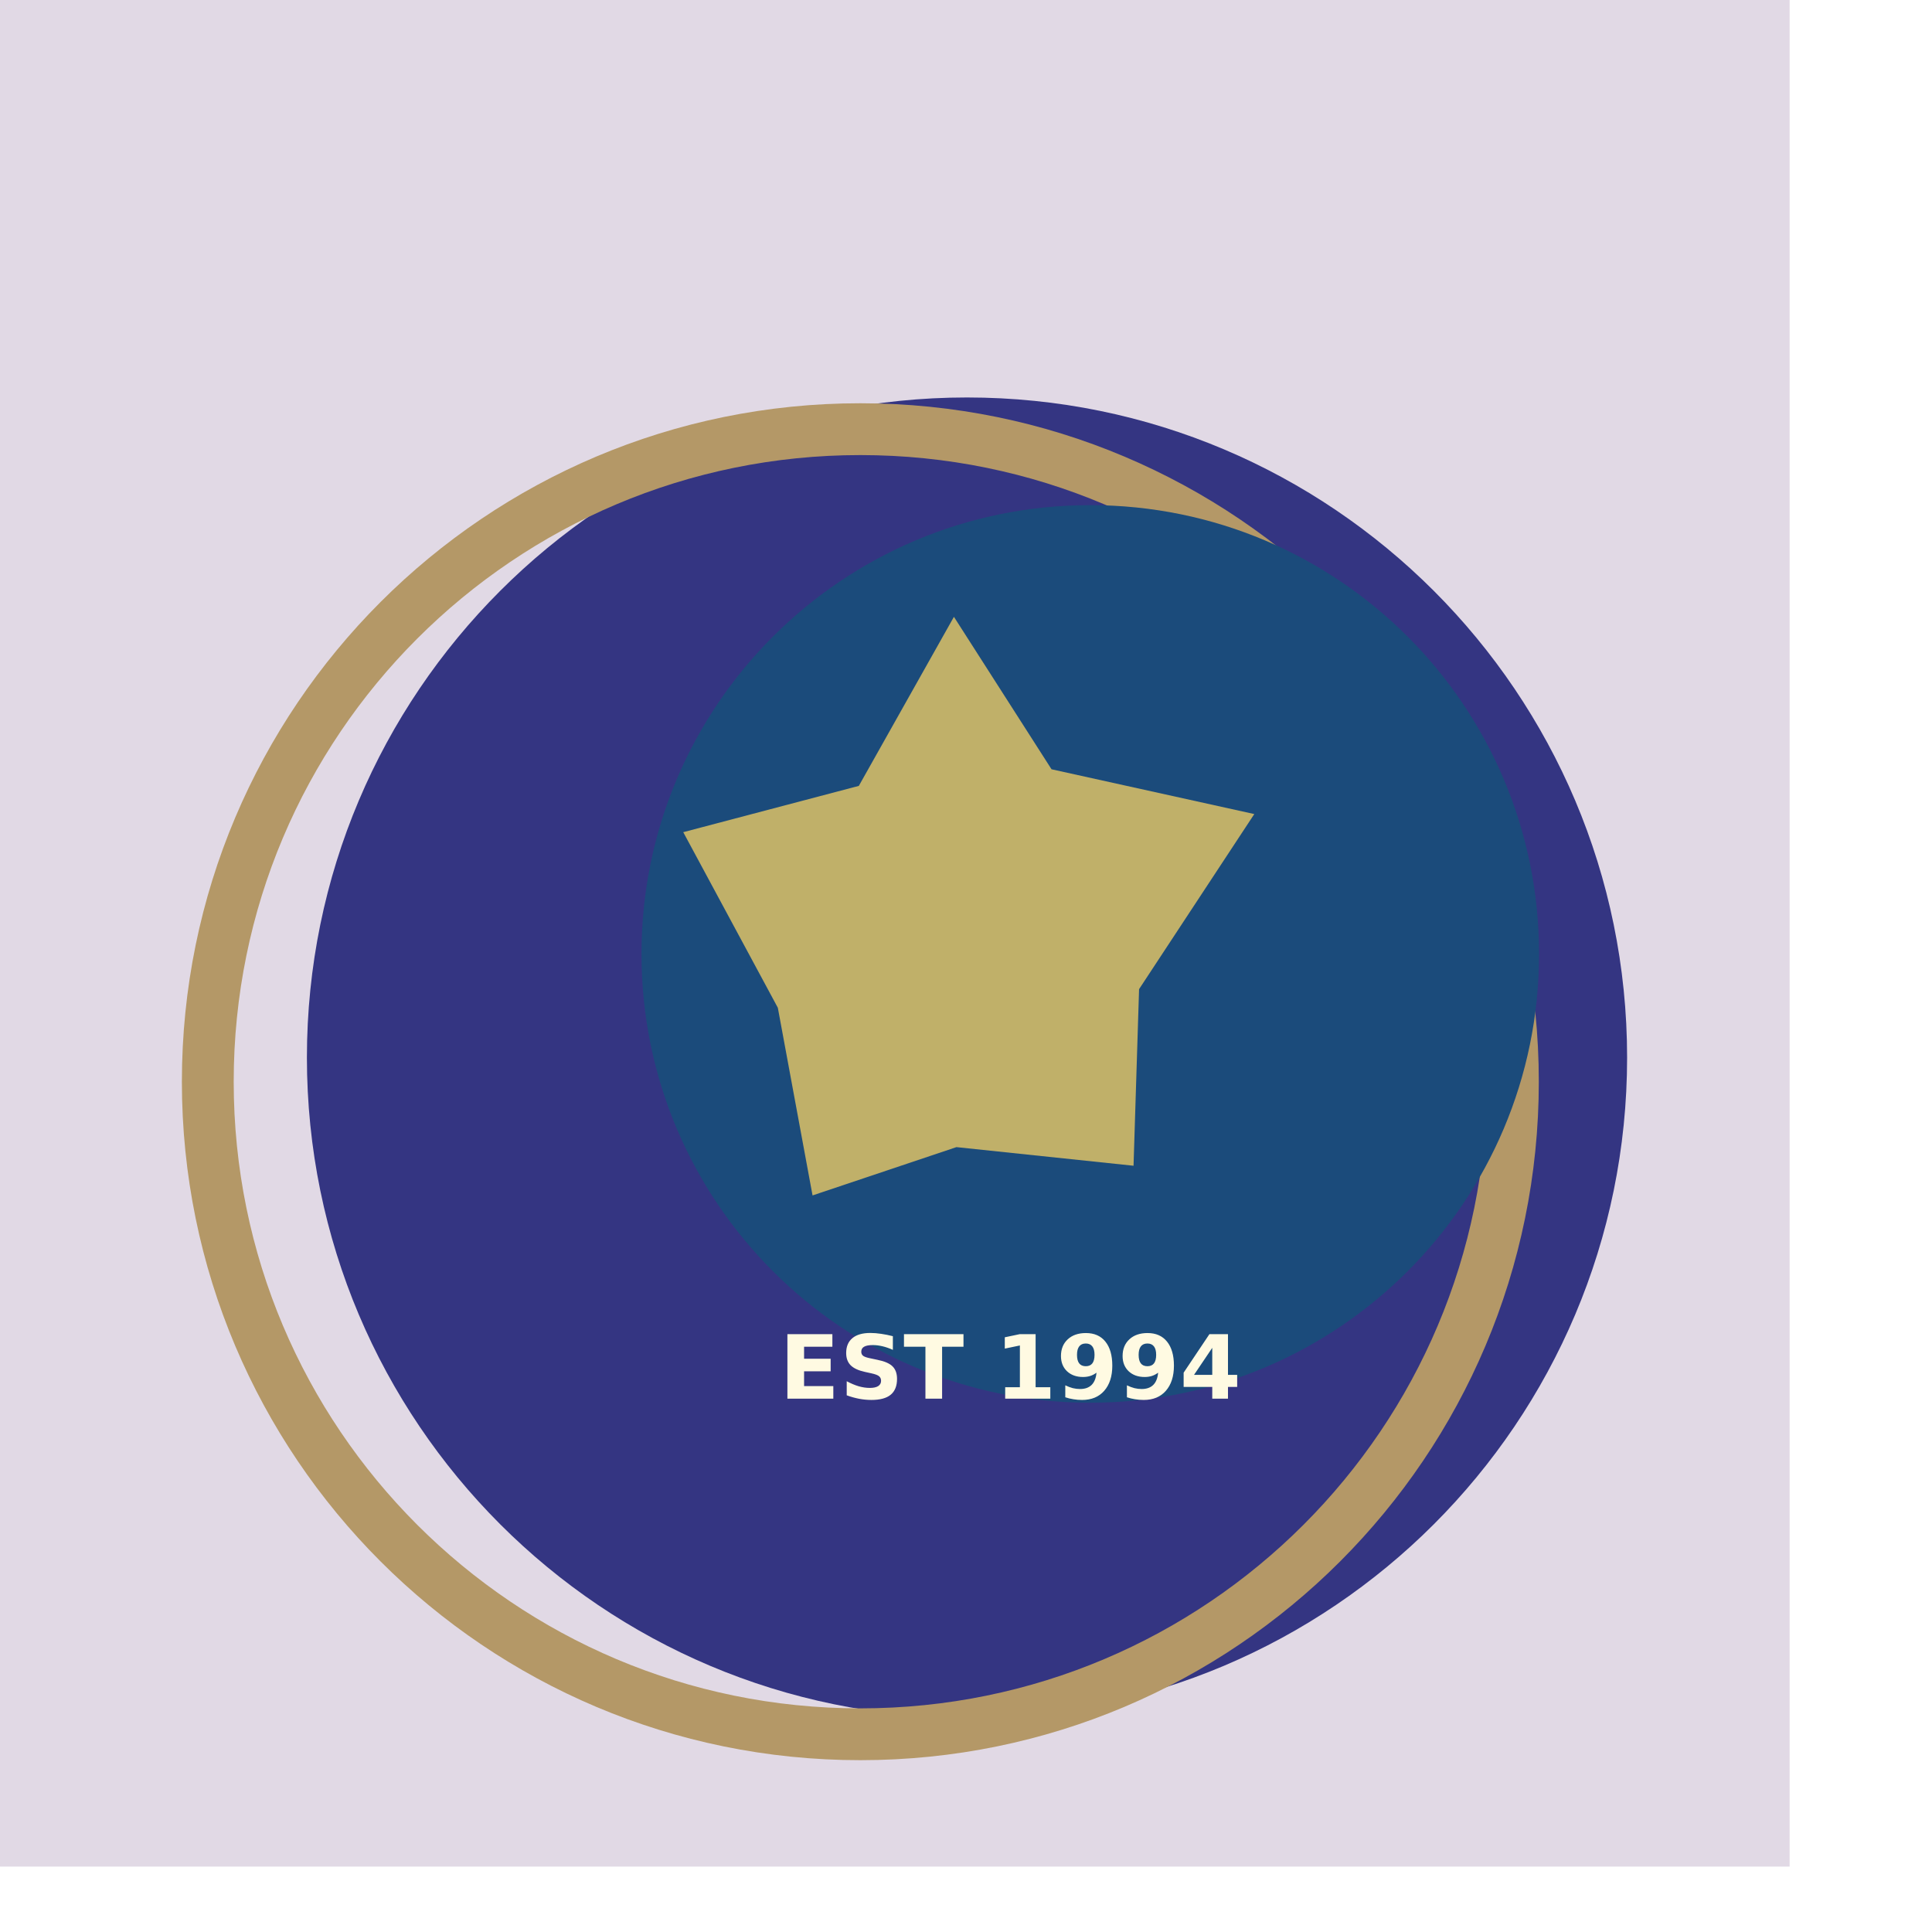
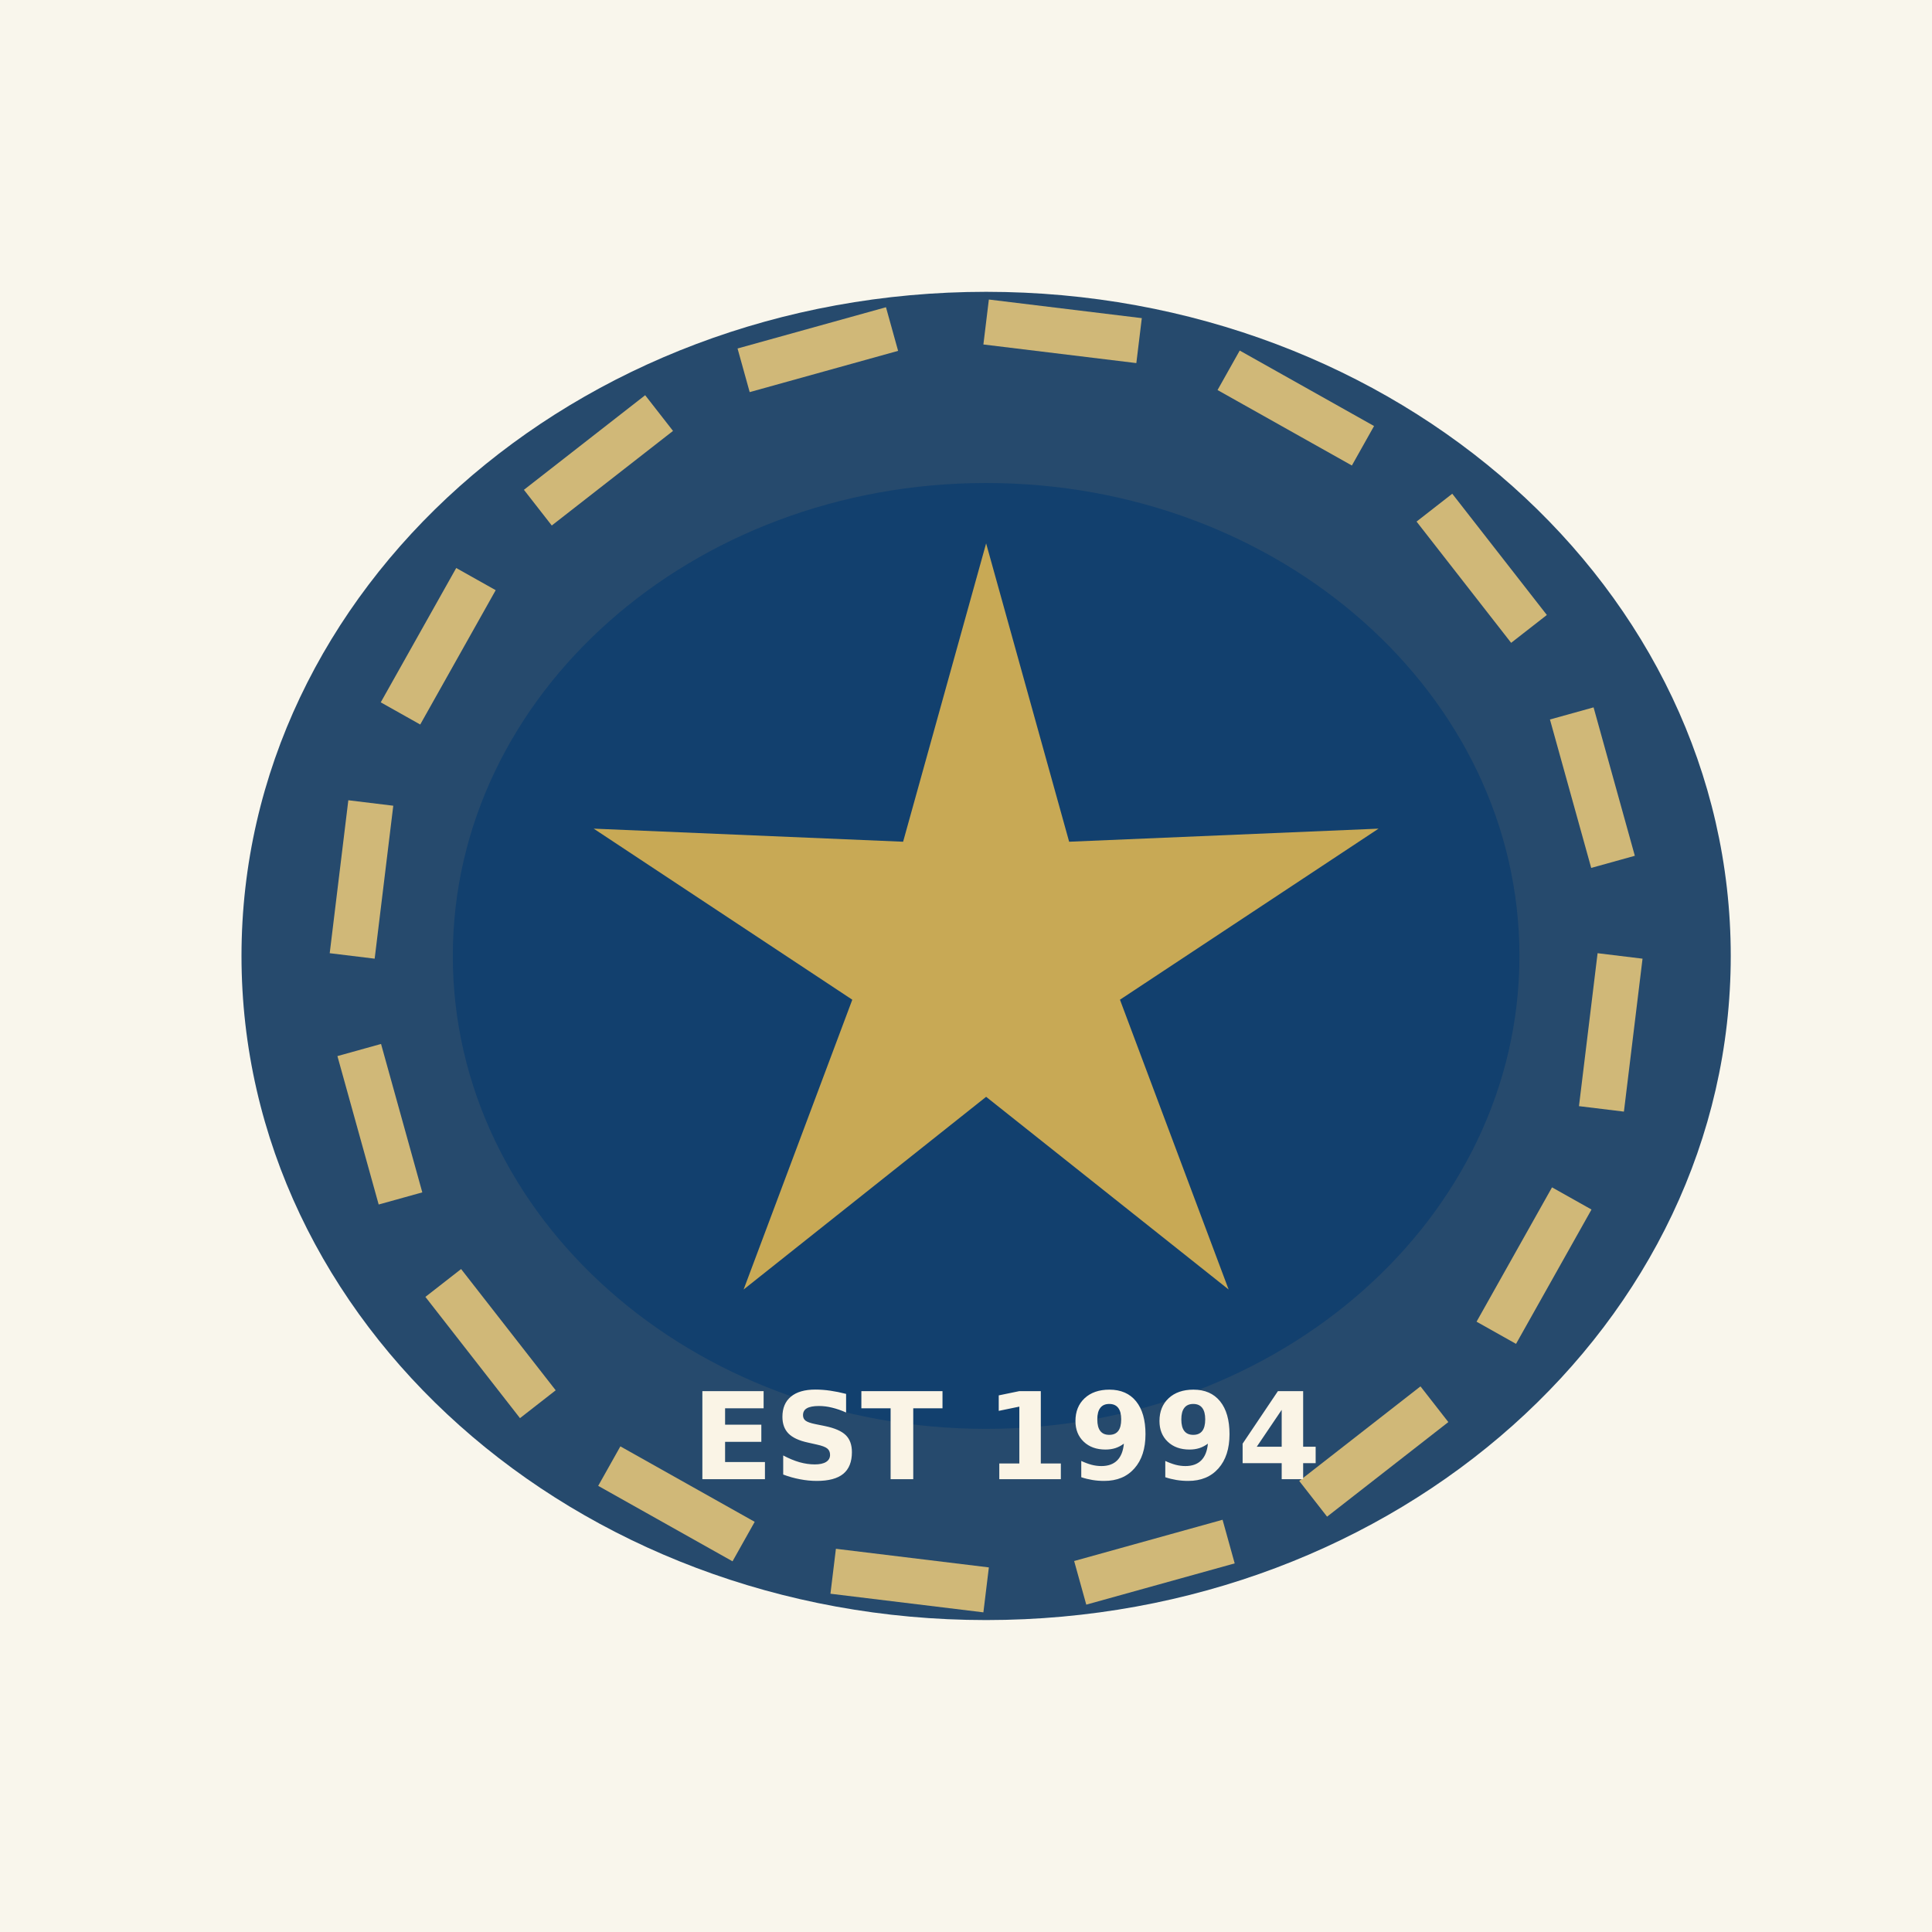
<svg xmlns="http://www.w3.org/2000/svg" viewBox="0 0 384 384">
-   <rect width="355.7" height="371.0" fill="#e1d9e5" />
-   <g id="rings">
-     <circle cx="192.2" cy="210.2" r="131.2" fill="#343582" />
-     <circle cx="171.0" cy="215.0" r="129.7" fill="none" stroke="#b49867" stroke-width="10.3" />
-     <circle cx="216.7" cy="189.6" r="89.2" fill="#1b4b7b" />
-   </g>
-   <g id="star">
-     <path d="M189.6 122.6 L170.7 156.2 L135.8 165.4 L154.6 200.3 L161.5 237.6 L190.1 228.0 L225.3 231.7 L226.4 196.6 L249.3 161.8 L209.0 152.9 Z" fill="#c0b069" />
-   </g>
-   <g id="text">
-     <text x="200.8" y="278.0" font-family="DejaVu Sans" font-size="17.6" font-weight="bold" text-anchor="middle" fill="#fffae2">EST 1994</text>
-   </g>
+   <rect x="0" y="0" width="384" height="384" fill="#f9f6ec" />
+   <ellipse cx="196" cy="190" rx="148" ry="132" fill="#264a6d" />
+   <line x1="322" y1="190" x2="318.3" y2="220.4" stroke="#d0b878" stroke-width="9" />
+   <line x1="312.4" y1="238.2" x2="297.4" y2="264.9" stroke="#d0b878" stroke-width="9" />
+   <line x1="285.1" y1="279.1" x2="261" y2="297.9" stroke="#d0b878" stroke-width="9" />
+   <line x1="244.2" y1="306.4" x2="214.7" y2="314.6" stroke="#d0b878" stroke-width="9" />
+   <line x1="196" y1="316" x2="165.6" y2="312.3" stroke="#d0b878" stroke-width="9" />
+   <line x1="147.8" y1="306.4" x2="121.1" y2="291.4" stroke="#d0b878" stroke-width="9" />
+   <line x1="106.9" y1="279.1" x2="88.1" y2="255" stroke="#d0b878" stroke-width="9" />
+   <line x1="79.6" y1="238.2" x2="71.4" y2="208.7" stroke="#d0b878" stroke-width="9" />
+   <line x1="70" y1="190" x2="73.7" y2="159.6" stroke="#d0b878" stroke-width="9" />
+   <line x1="79.6" y1="141.8" x2="94.6" y2="115.1" stroke="#d0b878" stroke-width="9" />
+   <line x1="106.9" y1="100.9" x2="131" y2="82.1" stroke="#d0b878" stroke-width="9" />
+   <line x1="147.8" y1="73.6" x2="177.3" y2="65.4" stroke="#d0b878" stroke-width="9" />
+   <line x1="196" y1="64" x2="226.4" y2="67.7" stroke="#d0b878" stroke-width="9" />
+   <line x1="244.2" y1="73.6" x2="270.9" y2="88.6" stroke="#d0b878" stroke-width="9" />
+   <line x1="285.1" y1="100.9" x2="303.9" y2="125" stroke="#d0b878" stroke-width="9" />
+   <line x1="312.4" y1="141.8" x2="320.6" y2="171.3" stroke="#d0b878" stroke-width="9" />
+   <ellipse cx="196" cy="190" rx="106" ry="94" fill="#12406e" />
+   <path d="M196 108 L179.5 167.3 L118 164.7 L169.4 198.7 L147.8 256.3 L196 218 L244.2 256.3 L222.6 198.7 L274 164.7 L212.5 167.3 Z" fill="#c8a955" />
+   <text x="200" y="294" font-family="DejaVu Sans" font-size="24" font-weight="bold" text-anchor="middle" fill="#faf4e6">EST 1994</text>
</svg>
